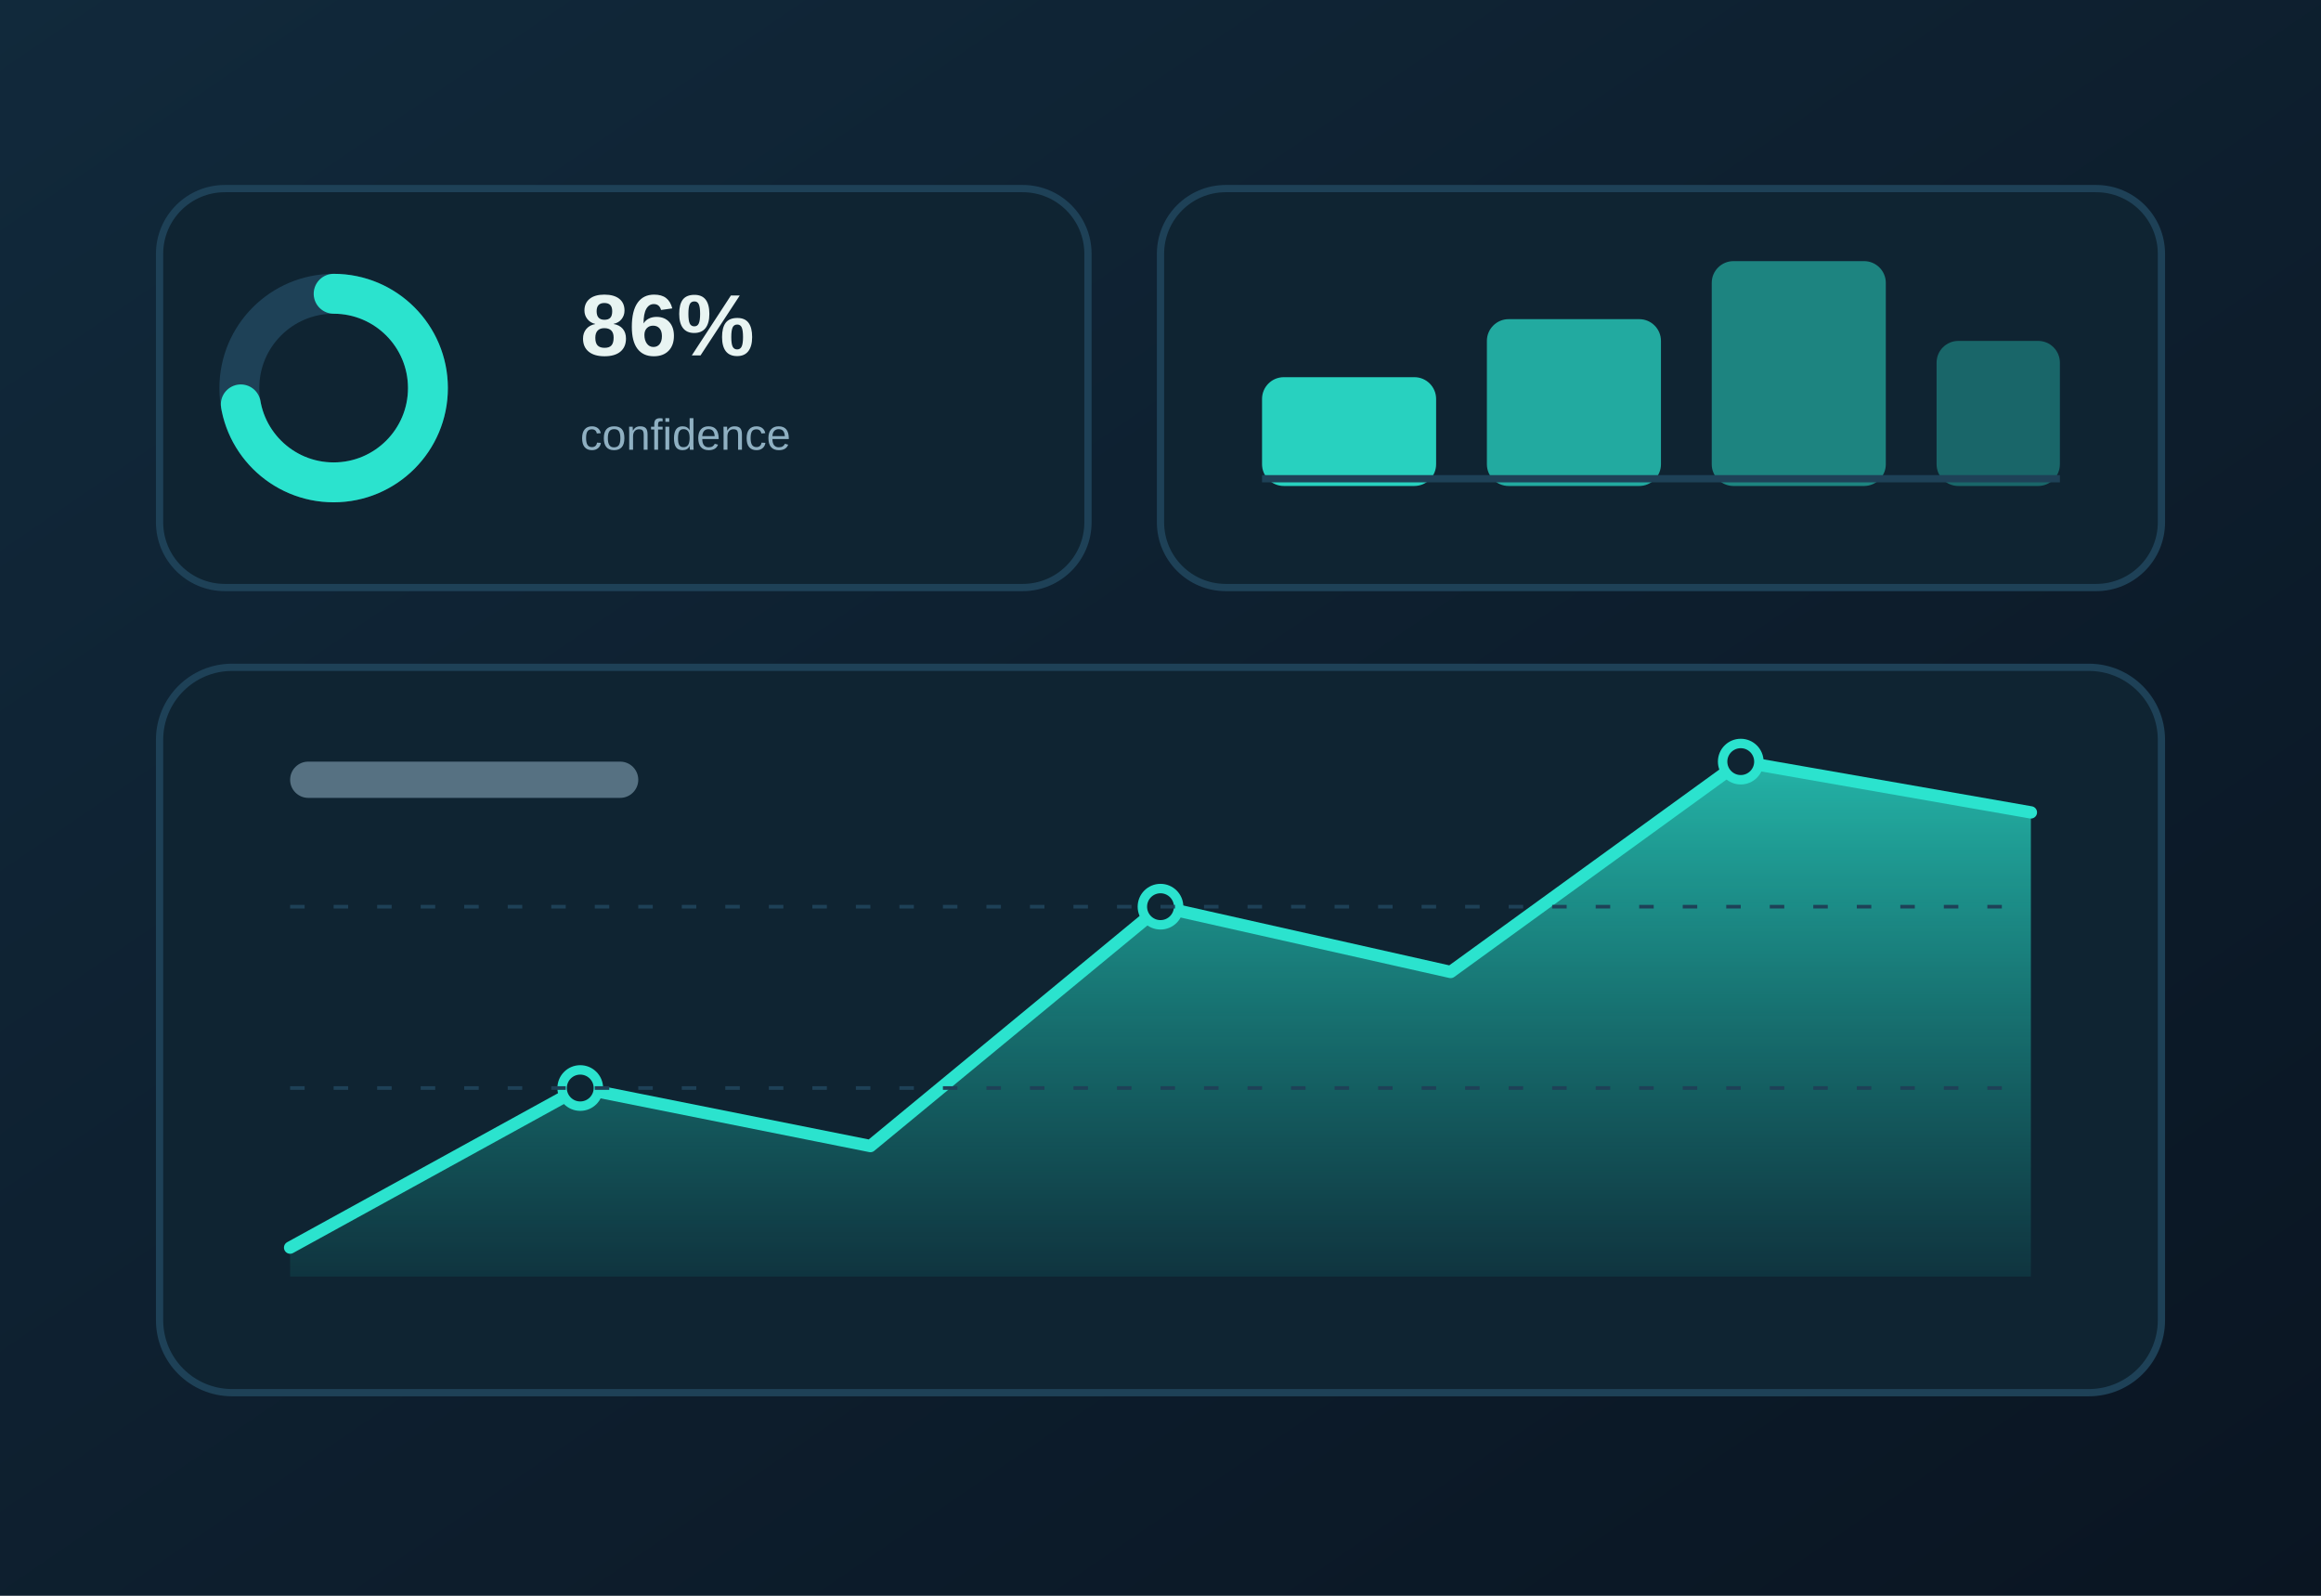
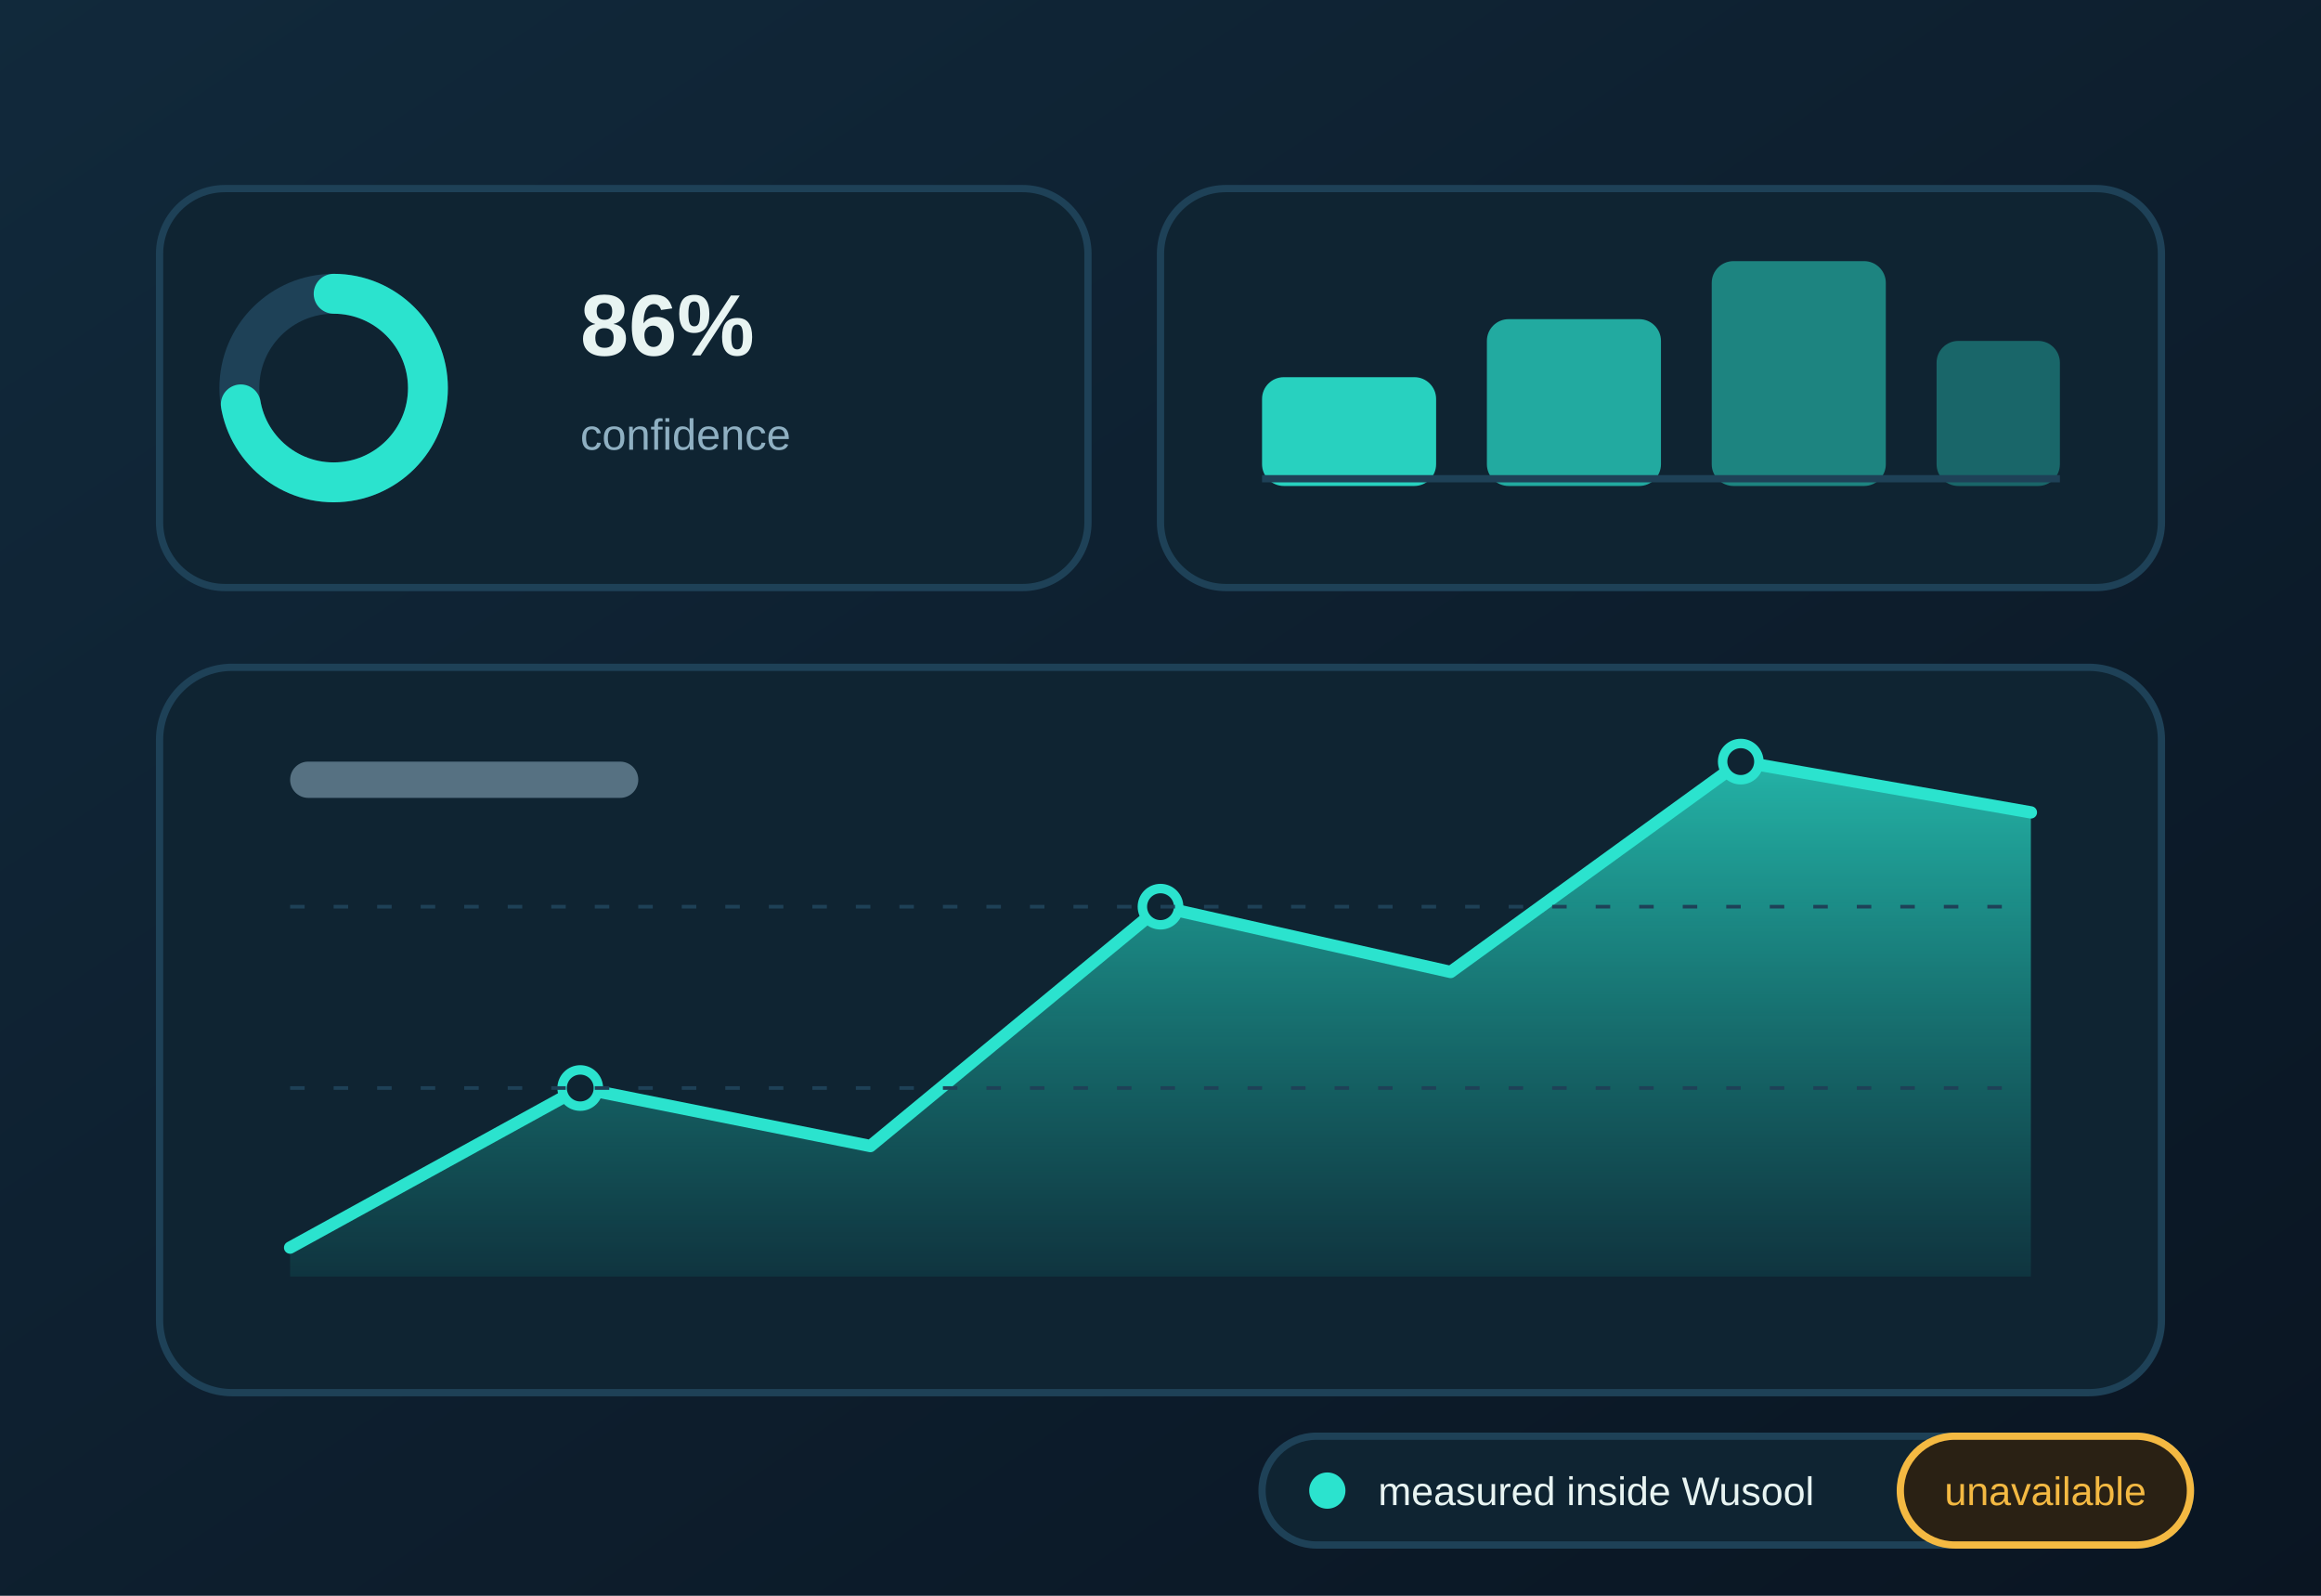
<svg xmlns="http://www.w3.org/2000/svg" viewBox="0 0 640 440" width="640" height="440" role="img" aria-label="Reporting dashboard">
  <defs>
    <linearGradient id="rp-bg" x1="0" y1="0" x2="1" y2="1">
      <stop offset="0" stop-color="#11293B" />
      <stop offset="1" stop-color="#0A1522" />
    </linearGradient>
    <linearGradient id="rp-a" x1="0" y1="1" x2="0" y2="0">
      <stop offset="0" stop-color="#17C6B4" stop-opacity="0.1" />
      <stop offset="1" stop-color="#2BE3CE" stop-opacity="0.75" />
    </linearGradient>
  </defs>
  <rect width="640" height="440" fill="url(#rp-bg)" />
  <g>
    <rect x="44" y="52" width="256" height="110" rx="18" fill="#0F2432" stroke="#1E4157" stroke-width="2" />
    <circle cx="92" cy="107" r="26" fill="none" stroke="#1E4157" stroke-width="11" />
    <circle cx="92" cy="107" r="26" fill="none" stroke="#2BE3CE" stroke-width="11" stroke-dasharray="118 164" stroke-linecap="round" transform="rotate(-90 92 107)" />
    <text x="160" y="98" font-family="Segoe UI, Arial, sans-serif" font-size="24" font-weight="700" fill="#E8F4F2">86%</text>
    <text x="160" y="124" font-family="Segoe UI, Arial, sans-serif" font-size="12" fill="#8FB0C2">confidence</text>
  </g>
  <g>
    <rect x="320" y="52" width="276" height="110" rx="18" fill="#0F2432" stroke="#1E4157" stroke-width="2" />
    <g fill="#2BE3CE">
      <rect x="348" y="104" width="48" height="30" rx="6" opacity="0.9" />
      <rect x="410" y="88" width="48" height="46" rx="6" opacity="0.7" />
      <rect x="472" y="72" width="48" height="62" rx="6" opacity="0.5" />
      <rect x="534" y="94" width="34" height="40" rx="6" opacity="0.35" />
    </g>
    <path d="M348 132 H568" stroke="#1E4157" stroke-width="2" />
  </g>
  <g>
    <rect x="44" y="184" width="552" height="200" rx="20" fill="#0F2432" stroke="#1E4157" stroke-width="2" />
    <path d="M80 344 L160 300 L240 316 L320 250 L400 268 L480 210 L560 224 L560 352 L80 352 Z" fill="url(#rp-a)" />
    <polyline points="80,344 160,300 240,316 320,250 400,268 480,210 560,224" fill="none" stroke="#2BE3CE" stroke-width="3.4" stroke-linecap="round" stroke-linejoin="round" />
    <g fill="#0F2432" stroke="#2BE3CE" stroke-width="2.6">
      <circle cx="160" cy="300" r="5" />
      <circle cx="320" cy="250" r="5" />
      <circle cx="480" cy="210" r="5" />
    </g>
    <g stroke="#1E4157" stroke-dasharray="4 8">
      <path d="M80 300 H560" />
      <path d="M80 250 H560" />
    </g>
    <rect x="80" y="210" width="96" height="10" rx="5" fill="#8FB0C2" opacity="0.55" />
  </g>
+   <g transform="translate(348 396)" font-family="Segoe UI, Arial, sans-serif" font-size="11">
+     <rect width="256" height="30" rx="15" fill="#0F2432" stroke="#1E4157" stroke-width="2" />
+     <circle cx="18" cy="15" r="5" fill="#2BE3CE" />
+     <text x="32" y="19" fill="#E8F4F2">measured inside Wusool</text>
+     <rect x="176" width="80" height="30" rx="15" fill="#2A2114" stroke="#F4B942" stroke-width="2" />
+     <text x="216" y="19" fill="#F4B942" text-anchor="middle">unavailable</text>
+   </g>
</svg>
